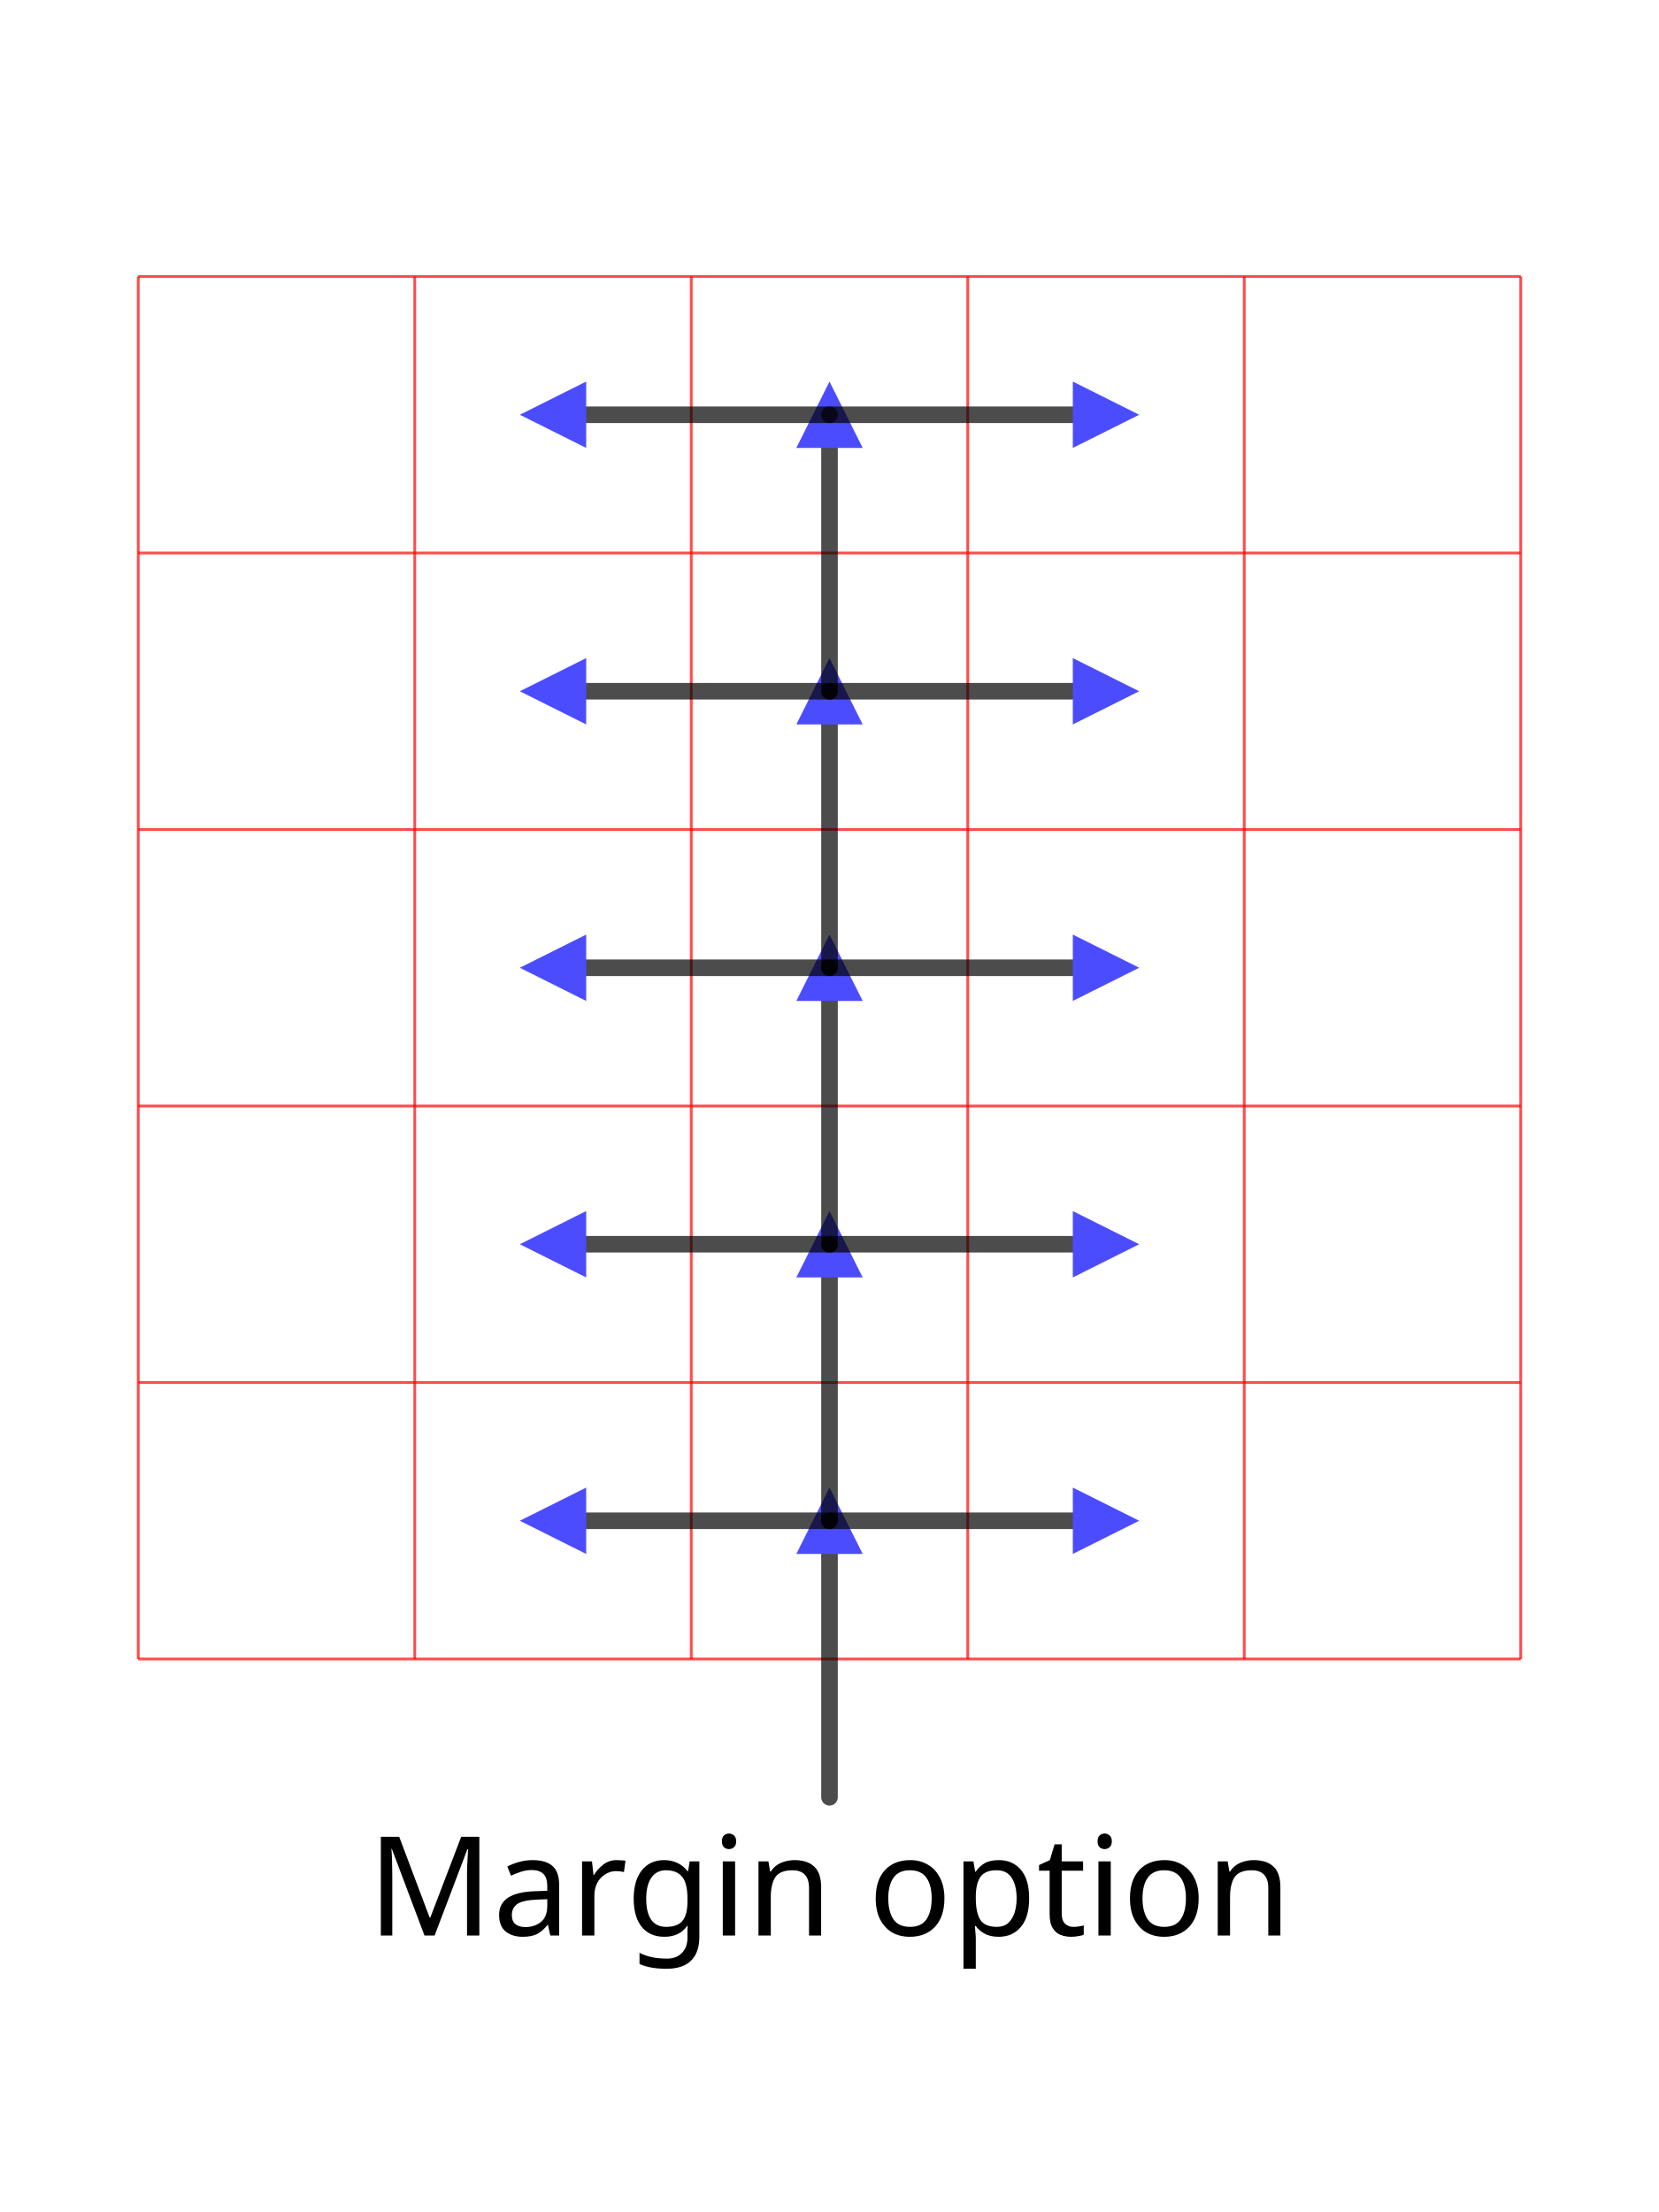
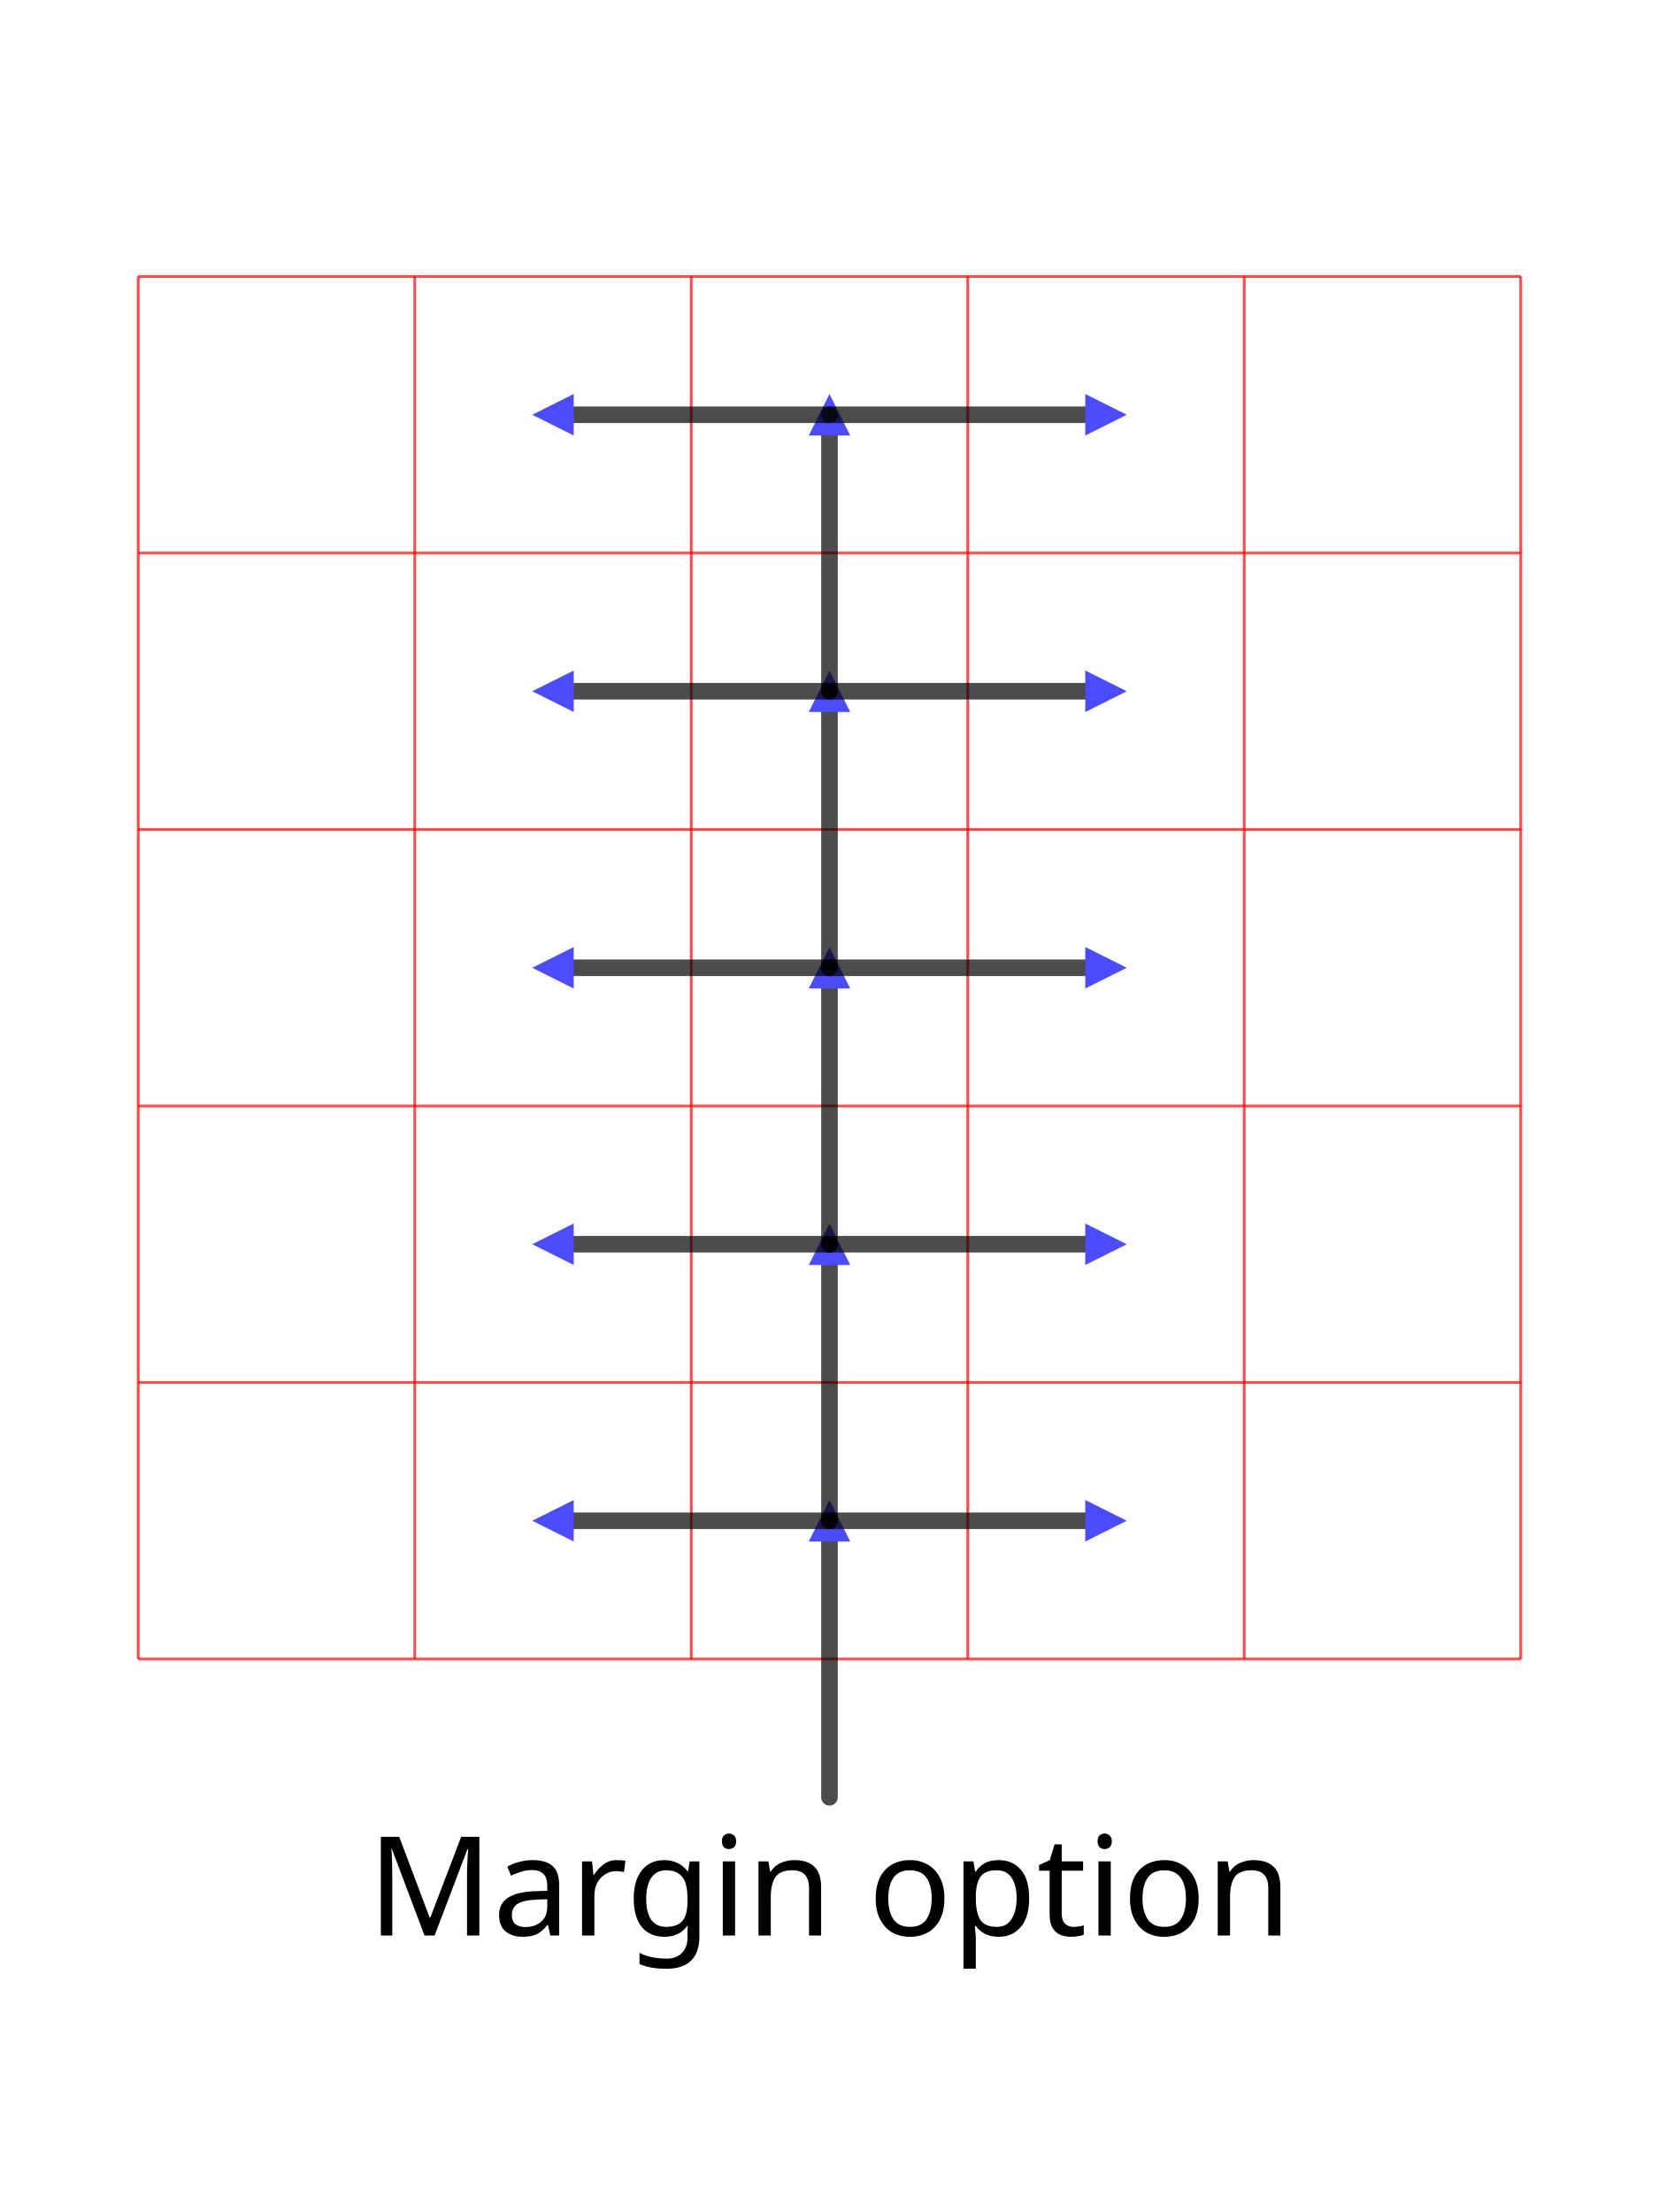
<svg xmlns="http://www.w3.org/2000/svg" baseProfile="full" height="160" version="1.1" viewBox="0,-130.0,120,160" width="120">
  <defs id="id6">
    <style type="text/css">
                text{font-family: Verdana;}
                svgg{background-color:grey;}
                .connection{stroke-linecap:round; opacity: 0.7; stroke-width:1.2;}
                span{text-anchor: "middle"; alignment_baseline: "middle"}
                .gridLabels{fill: grey;font-style: italic;font-weight: 900}
                .down{stroke-dasharray: 5;}
                .up{stroke-dasharray: 5;}
                .gridmarker{stroke:red; stroke-width:0.2; opacity: 0.7;}
                </style>
-     <marker id="id5" markerHeight="10" markerUnits="strokeWidth" markerWidth="8" orient="auto" refX="30" refY="30" viewBox="0 0 120 120">
+     <marker id="id5" markerHeight="10" markerUnits="strokeWidth" markerWidth="5" orient="auto" refX="30" refY="30" viewBox="0 0 120 120">
      <path d="M 0 0 L 60 30 L 0 60 z" fill="blue" />
    </marker>
  </defs>
  <g id="markers" transform="scale(1,-1)">
    <line class="gridmarker" x1="10.0" x2="10.0" y1="10.0" y2="110.0" />
    <line class="gridmarker" x1="30.0" x2="30.0" y1="10.0" y2="110.0" />
    <line class="gridmarker" x1="50.0" x2="50.0" y1="10.0" y2="110.0" />
    <line class="gridmarker" x1="70.0" x2="70.0" y1="10.0" y2="110.0" />
    <line class="gridmarker" x1="90.0" x2="90.0" y1="10.0" y2="110.0" />
    <line class="gridmarker" x1="110.0" x2="110.0" y1="10.0" y2="110.0" />
    <line class="gridmarker" x1="10.0" x2="110.0" y1="10.0" y2="10.0" />
    <line class="gridmarker" x1="10.0" x2="110.0" y1="30.0" y2="30.0" />
    <line class="gridmarker" x1="10.0" x2="110.0" y1="50.0" y2="50.0" />
    <line class="gridmarker" x1="10.0" x2="110.0" y1="70.0" y2="70.0" />
    <line class="gridmarker" x1="10.0" x2="110.0" y1="90.0" y2="90.0" />
    <line class="gridmarker" x1="10.0" x2="110.0" y1="110.0" y2="110.0" />
  </g>
  <g id="main" transform="scale(1,-1)">
    <line class="connection same" marker-end="url(#id5)" stroke=" black" x1="60" x2="60" y1="0" y2="20" />
    <line class="connection same" marker-end="url(#id5)" stroke=" black" x1="60" x2="80" y1="20" y2="20" />
    <line class="connection same" marker-end="url(#id5)" stroke=" black" x1="60" x2="40" y1="20" y2="20" />
    <line class="connection same" marker-end="url(#id5)" stroke=" black" x1="60" x2="60" y1="20" y2="40" />
    <line class="connection same" marker-end="url(#id5)" stroke=" black" x1="60" x2="80" y1="40" y2="40" />
    <line class="connection same" marker-end="url(#id5)" stroke=" black" x1="60" x2="40" y1="40" y2="40" />
    <line class="connection same" marker-end="url(#id5)" stroke=" black" x1="60" x2="60" y1="40" y2="60" />
    <line class="connection same" marker-end="url(#id5)" stroke=" black" x1="60" x2="80" y1="60" y2="60" />
    <line class="connection same" marker-end="url(#id5)" stroke=" black" x1="60" x2="40" y1="60" y2="60" />
    <line class="connection same" marker-end="url(#id5)" stroke=" black" x1="60" x2="60" y1="60" y2="80" />
    <line class="connection same" marker-end="url(#id5)" stroke=" black" x1="60" x2="80" y1="80" y2="80" />
    <line class="connection same" marker-end="url(#id5)" stroke=" black" x1="60" x2="40" y1="80" y2="80" />
    <line class="connection same" marker-end="url(#id5)" stroke=" black" x1="60" x2="60" y1="80" y2="100" />
    <line class="connection same" marker-end="url(#id5)" stroke=" black" x1="60" x2="80" y1="100" y2="100" />
    <line class="connection same" marker-end="url(#id5)" stroke=" black" x1="60" x2="40" y1="100" y2="100" />
    <g id="text">
      <text alignment-baseline="middle" class="moduleLabel" fill="black" font-size="10.0" text-anchor="middle" transform="scale(1,-1)" x="60.0" y="10.0">Margin option</text>
    </g>
  </g>
</svg>
